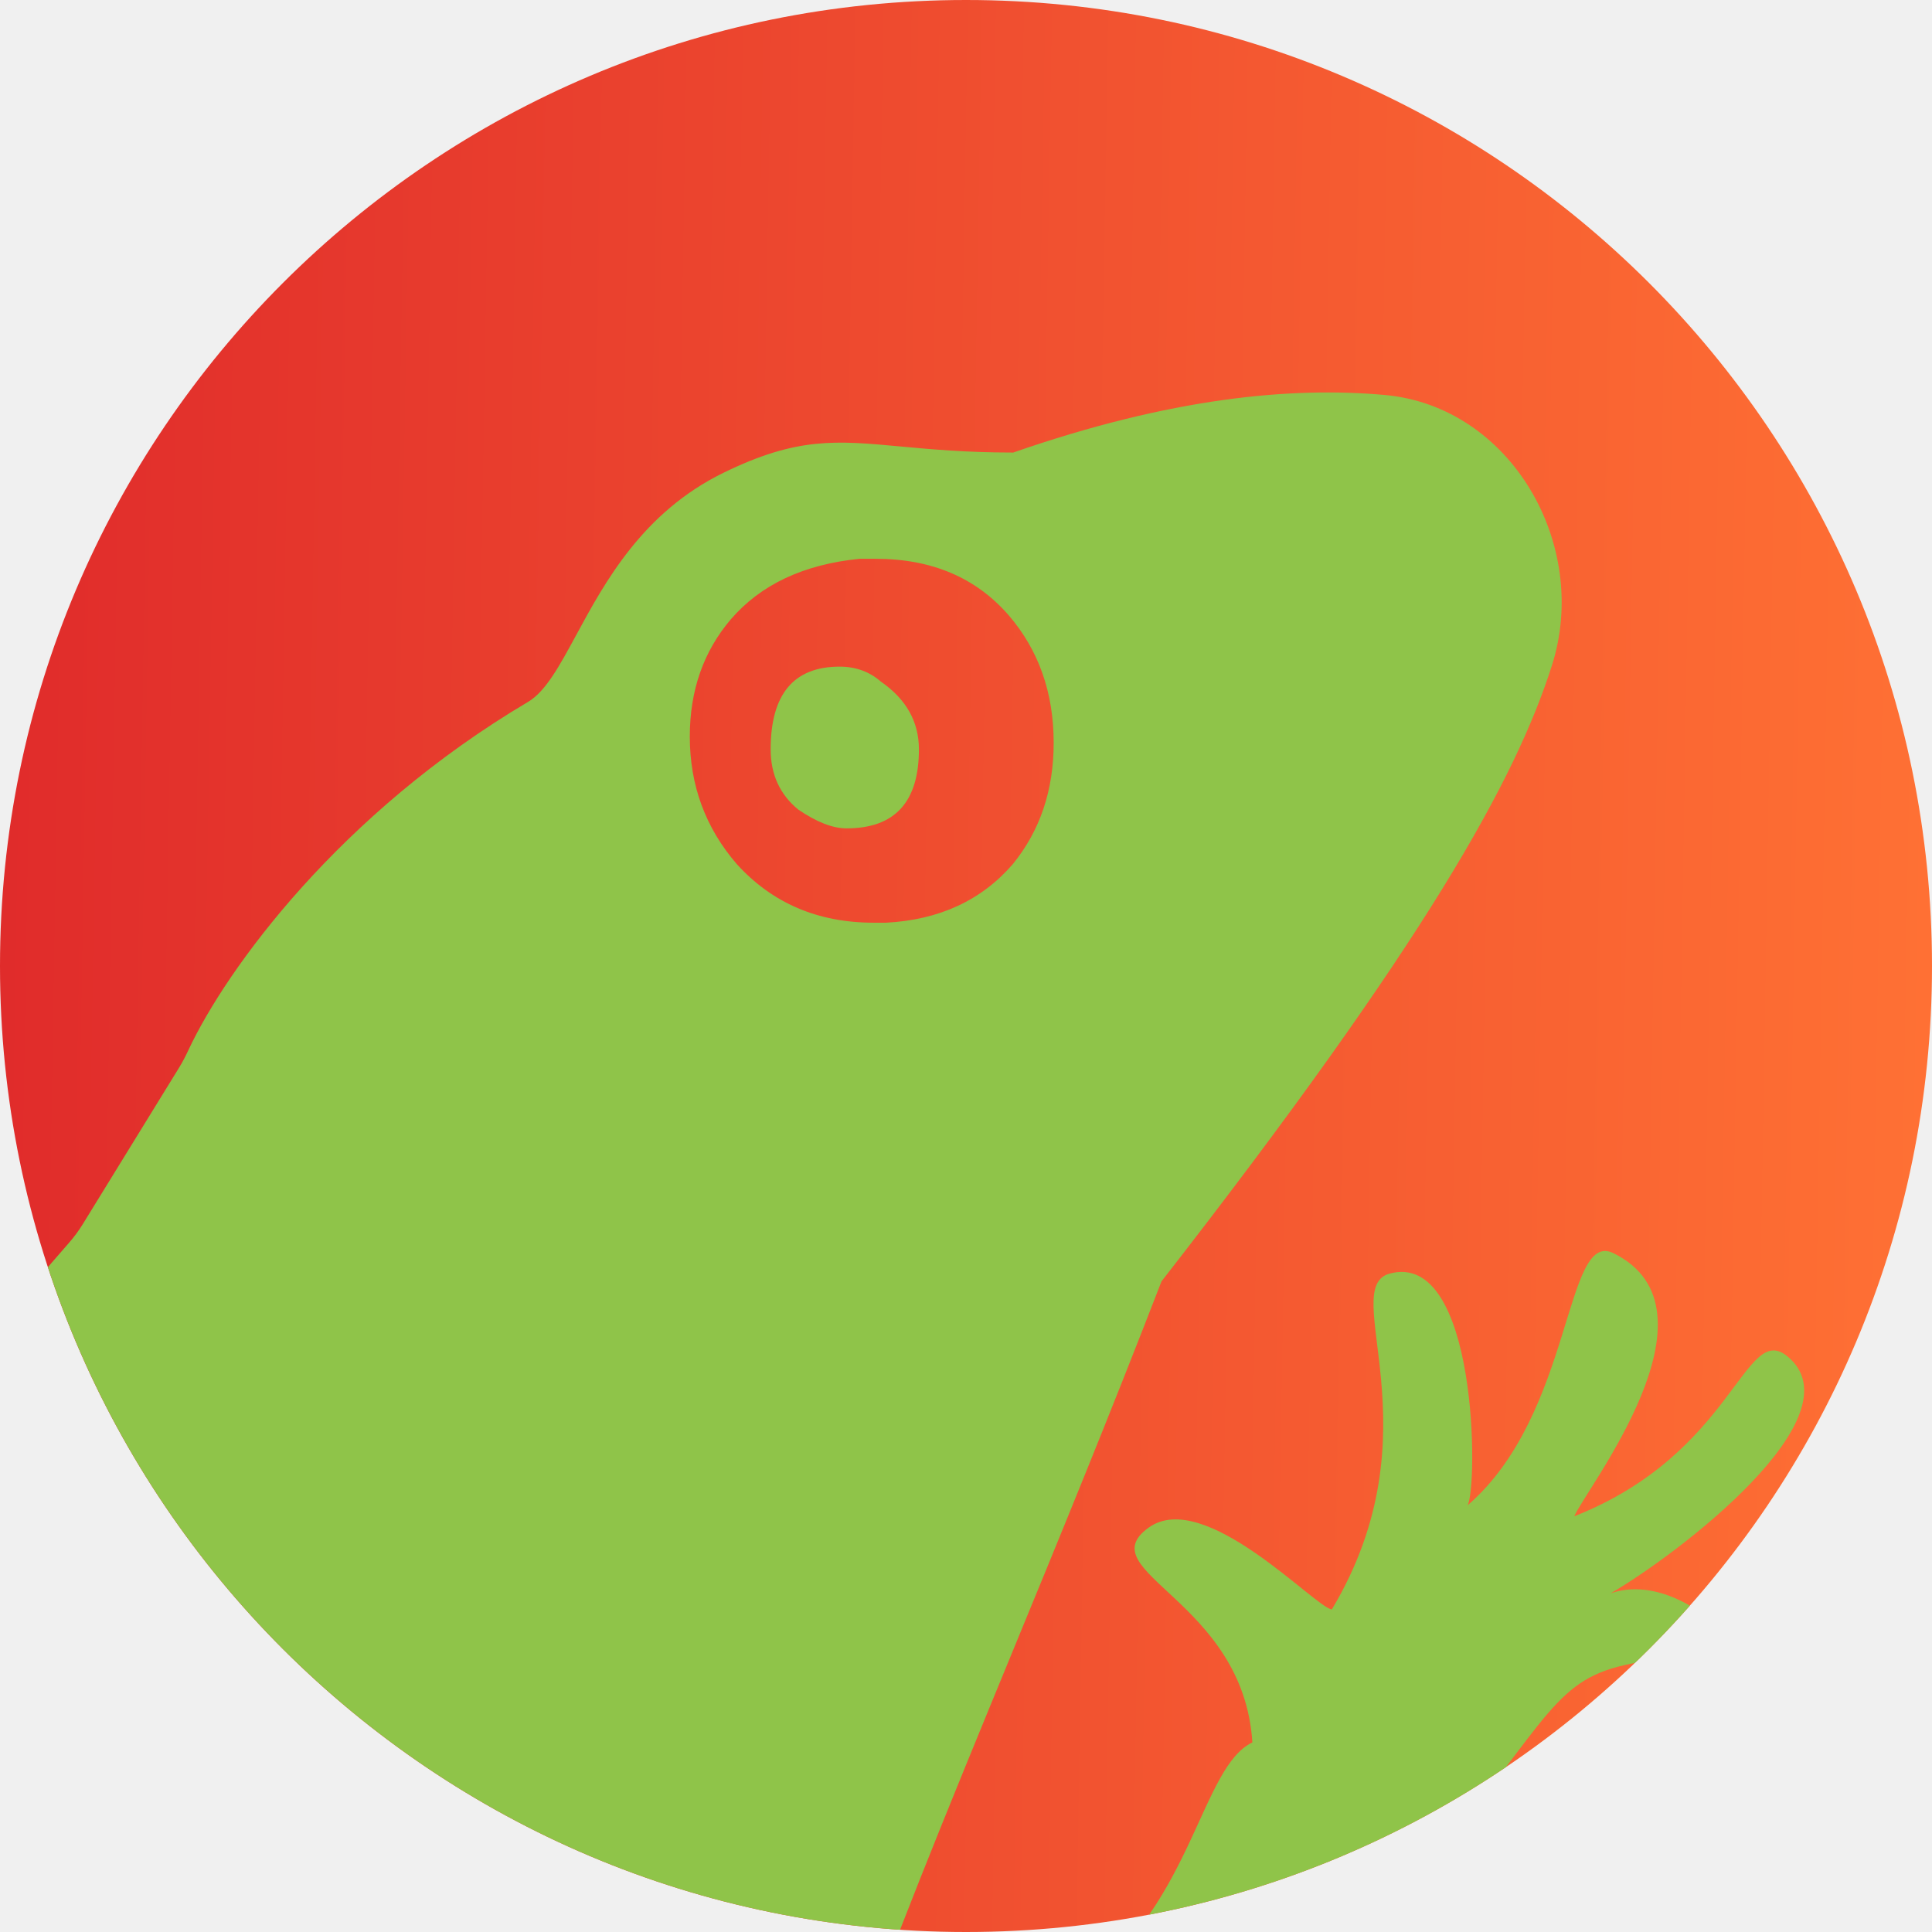
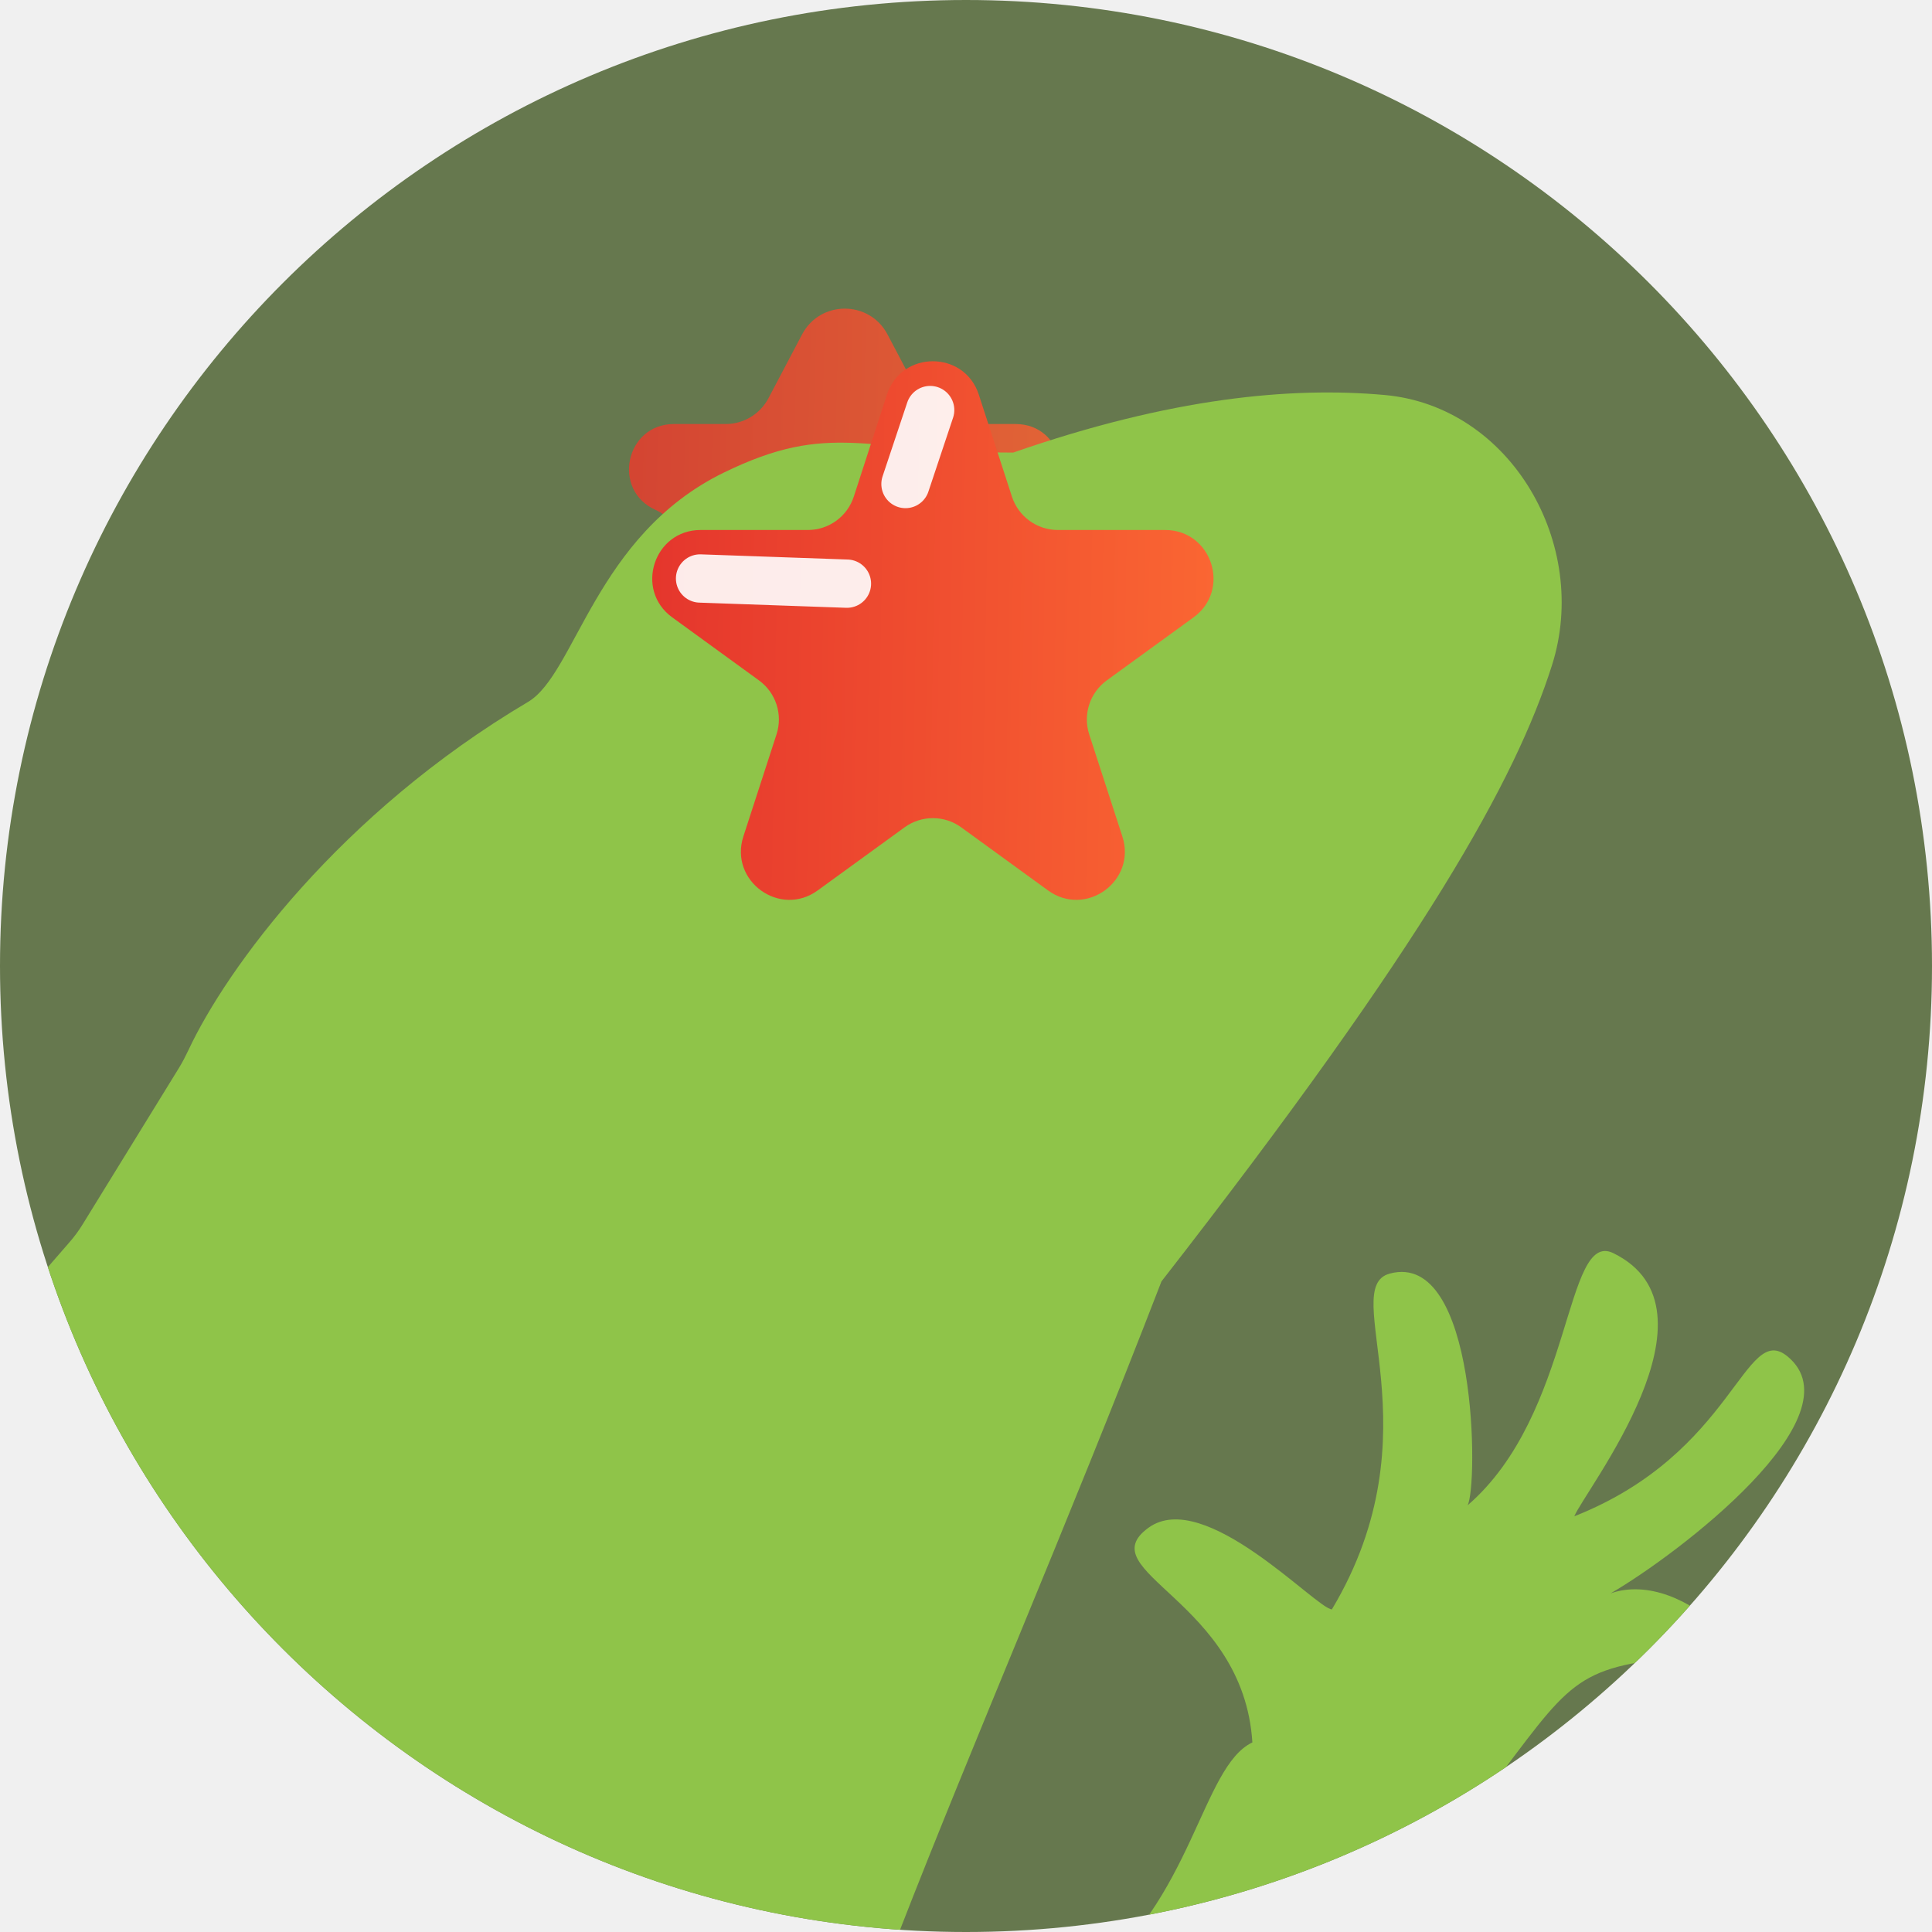
- <svg xmlns="http://www.w3.org/2000/svg" width="76" height="76" viewBox="0 0 76 76" fill="none">
-   <g clip-path="url(#clip0_937_46943)">
-     <rect width="76" height="76" rx="38" fill="url(#paint0_linear_937_46943)" />
-     <path fill-rule="evenodd" clip-rule="evenodd" d="M2.706 48.899C-11.66 65.251 -18.217 83.915 -16.602 108.723C-14.206 145.542 10.072 174.462 51.257 174.462C83.331 174.462 106.202 152.634 102.681 128.869C99.5 107.398 83.64 98.852 67.426 103.687C63.431 104.878 60.962 106.584 58.331 108.809C57.113 109.839 58.037 111.77 59.606 111.479C63.601 110.736 66.688 110.304 71.137 111.639C79.09 114.025 85.697 121.476 84.656 131.255C83.336 143.661 63.52 150.312 51.257 148.02C32.311 144.479 23.113 126.903 28.46 98.915C30.712 87.13 34.75 77.318 39.749 65.168C41.611 60.646 43.605 55.799 45.69 50.407C56.124 37.014 59.626 30.645 61.049 26.176C62.563 21.426 59.433 15.983 54.468 15.537C50.781 15.206 46.059 15.646 39.858 17.802C37.998 17.802 36.597 17.672 35.413 17.562C32.885 17.328 31.349 17.185 28.46 18.598C25.284 20.151 23.799 22.89 22.668 24.979C22.005 26.202 21.463 27.202 20.773 27.61C13.368 31.995 8.915 38.099 7.413 41.305C7.303 41.54 7.186 41.77 7.05 41.991L3.255 48.157C3.094 48.419 2.909 48.668 2.706 48.899ZM39.68 24.204C40.859 25.575 41.449 27.247 41.449 29.222C41.449 31.086 40.913 32.677 39.841 33.993C38.608 35.419 36.946 36.187 34.855 36.297H34.373C32.175 36.297 30.379 35.529 28.985 33.993C27.752 32.567 27.135 30.894 27.135 28.975C27.135 27.165 27.671 25.63 28.744 24.368C29.923 22.997 31.612 22.202 33.81 21.982H34.453C36.651 21.982 38.393 22.723 39.68 24.204Z" fill="#8FC449" />
-     <path d="M36.148 29.479C36.148 31.55 35.199 32.586 33.3 32.586C32.757 32.586 32.124 32.339 31.401 31.846C30.678 31.254 30.316 30.465 30.316 29.479C30.316 27.309 31.22 26.224 33.029 26.224C33.662 26.224 34.204 26.421 34.656 26.816C35.651 27.506 36.148 28.394 36.148 29.479Z" fill="#8FC449" />
-     <path d="M52.896 97.473C47.331 100.828 41.665 103.326 39.529 89.611L36.384 82.641C38.149 83.1 36.384 82.641 42.741 77.909C46.919 74.799 47.263 69.493 49.265 68.542C48.912 62.944 42.799 61.819 45.182 60.095C47.385 58.502 51.766 63.27 52.392 63.309C56.588 56.302 52.602 50.653 54.67 50.099C58.126 49.173 58.148 58.485 57.729 59.218C61.904 55.614 61.533 48.349 63.464 49.295C67.987 51.512 62.365 58.597 61.928 59.646C68.234 57.161 68.617 51.954 70.319 53.36C73.148 55.696 66.022 61.137 63.356 62.679C66.281 61.647 70.175 65.882 68.201 66.972C66.226 68.063 68.585 64.919 65.474 65.255C61.585 65.676 61.549 66.581 57.885 71.289C54.222 75.998 58.462 94.118 52.896 97.473Z" fill="#8FC449" />
+ <svg xmlns="http://www.w3.org/2000/svg" width="40" height="40" viewBox="0 0 40 40" fill="none">
+   <g clip-path="url(#clip0_937_46993)">
+     <rect width="40" height="40" rx="20" fill="#66784E" />
+     <path d="M16.606 6.924C16.981 6.212 18 6.212 18.375 6.924L19.071 8.245C19.244 8.573 19.585 8.779 19.956 8.779H21.027C22.03 8.779 22.323 10.148 21.407 10.558C20.917 10.778 20.715 11.366 20.965 11.841L21.015 11.935C21.457 12.776 20.588 13.703 19.721 13.314L17.9 12.498C17.639 12.381 17.342 12.381 17.081 12.498L15.26 13.314C14.393 13.703 13.524 12.776 13.966 11.935L14.016 11.841C14.267 11.366 14.064 10.778 13.574 10.558C12.658 10.148 12.951 8.779 13.954 8.779H15.025C15.396 8.779 15.737 8.573 15.91 8.245L16.606 6.924Z" fill="url(#paint0_linear_937_46993)" fill-opacity="0.85" />
+     <path d="M-8.738 57.223C-9.588 44.166 -6.137 34.342 1.424 25.736C1.531 25.615 1.629 25.484 1.713 25.346L3.711 22.101C3.782 21.984 3.844 21.863 3.902 21.74C4.692 20.052 7.036 16.839 10.933 14.532C11.917 13.949 12.328 11.084 14.979 9.788C17.211 8.697 17.909 9.37 20.978 9.37C24.242 8.234 26.727 8.003 28.667 8.178C31.28 8.412 32.928 11.277 32.131 13.777C31.382 16.129 29.539 19.481 24.047 26.53C20.002 36.993 16.605 43.549 14.979 52.061C12.165 66.791 17.006 76.042 26.977 77.905C33.432 79.112 43.861 75.611 44.556 69.081C45.104 63.934 41.626 60.013 37.441 58.757C35.099 58.055 33.474 58.282 31.372 58.673C30.546 58.827 30.059 57.81 30.701 57.268C32.085 56.097 33.385 55.199 35.488 54.572C44.021 52.027 52.369 56.525 54.043 67.826C55.896 80.334 43.858 91.822 26.977 91.822C5.301 91.822 -7.477 76.601 -8.738 57.223Z" fill="#8FC449" />
+     <path d="M19.025 15.515C19.025 16.605 18.525 17.15 17.526 17.15C17.241 17.15 16.907 17.02 16.527 16.761C16.146 16.45 15.956 16.034 15.956 15.515C15.956 14.373 16.432 13.802 17.383 13.802C17.716 13.802 18.002 13.906 18.24 14.114C18.763 14.477 19.025 14.944 19.025 15.515Z" fill="#8FC449" />
+     <path d="M27.84 51.302C24.911 53.067 21.929 54.382 20.805 47.164L19.15 43.495C20.078 43.737 19.15 43.495 22.495 41.005C24.694 39.368 24.875 36.575 25.929 36.075C25.743 33.128 22.526 32.536 23.78 31.629C24.939 30.791 27.245 33.3 27.575 33.321C29.783 29.633 27.685 26.66 28.774 26.368C30.593 25.88 30.604 30.781 30.384 31.167C32.581 29.271 32.386 25.447 33.402 25.945C35.783 27.111 32.824 30.84 32.594 31.393C35.913 30.085 36.114 27.344 37.01 28.084C38.499 29.314 34.748 32.178 33.346 32.989C34.885 32.446 36.934 34.675 35.895 35.249C34.856 35.822 36.097 34.168 34.46 34.345C32.413 34.567 32.394 35.042 30.466 37.521C28.538 39.999 30.769 49.536 27.84 51.302Z" fill="#8FC449" />
+     <path d="M18.363 8.17C18.663 7.249 19.966 7.249 20.265 8.17L20.951 10.282C21.085 10.694 21.469 10.973 21.902 10.973H24.123C25.092 10.973 25.494 12.213 24.711 12.782L22.914 14.087C22.564 14.342 22.417 14.793 22.551 15.205L23.237 17.317C23.537 18.238 22.482 19.005 21.698 18.435L19.902 17.13C19.552 16.875 19.077 16.875 18.727 17.13L16.93 18.435C16.146 19.005 15.092 18.238 15.391 17.317L16.077 15.205C16.211 14.793 16.065 14.342 15.714 14.087L13.918 12.782C13.134 12.213 13.537 10.973 14.505 10.973H16.726C17.159 10.973 17.543 10.694 17.677 10.282L18.363 8.17Z" fill="url(#paint1_linear_937_46993)" />
+     <path opacity="0.9" d="M17.535 12.084L14.494 11.977" stroke="white" stroke-linecap="round" stroke-linejoin="round" />
+     <path opacity="0.9" d="M19.258 8.49L18.747 10.021" stroke="white" stroke-linecap="round" stroke-linejoin="round" />
  </g>
  <defs>
-     <linearGradient id="paint0_linear_937_46943" x1="76" y1="76" x2="-1.238" y2="74.72" gradientUnits="userSpaceOnUse">
+     <linearGradient id="paint0_linear_937_46993" x1="25.783" y1="15.476" x2="8.936" y2="15.024" gradientUnits="userSpaceOnUse">
      <stop stop-color="#FF7134" />
      <stop offset="1" stop-color="#E02B2B" />
    </linearGradient>
-     <clipPath id="clip0_937_46943">
-       <rect width="76" height="76" rx="38" fill="white" />
+     <linearGradient id="paint1_linear_937_46993" x1="27.607" y1="21.828" x2="10.752" y2="21.549" gradientUnits="userSpaceOnUse">
+       <stop stop-color="#FF7134" />
+       <stop offset="1" stop-color="#E02B2B" />
+     </linearGradient>
+     <clipPath id="clip0_937_46993">
+       <rect width="40" height="40" rx="20" fill="white" />
    </clipPath>
  </defs>
</svg>
